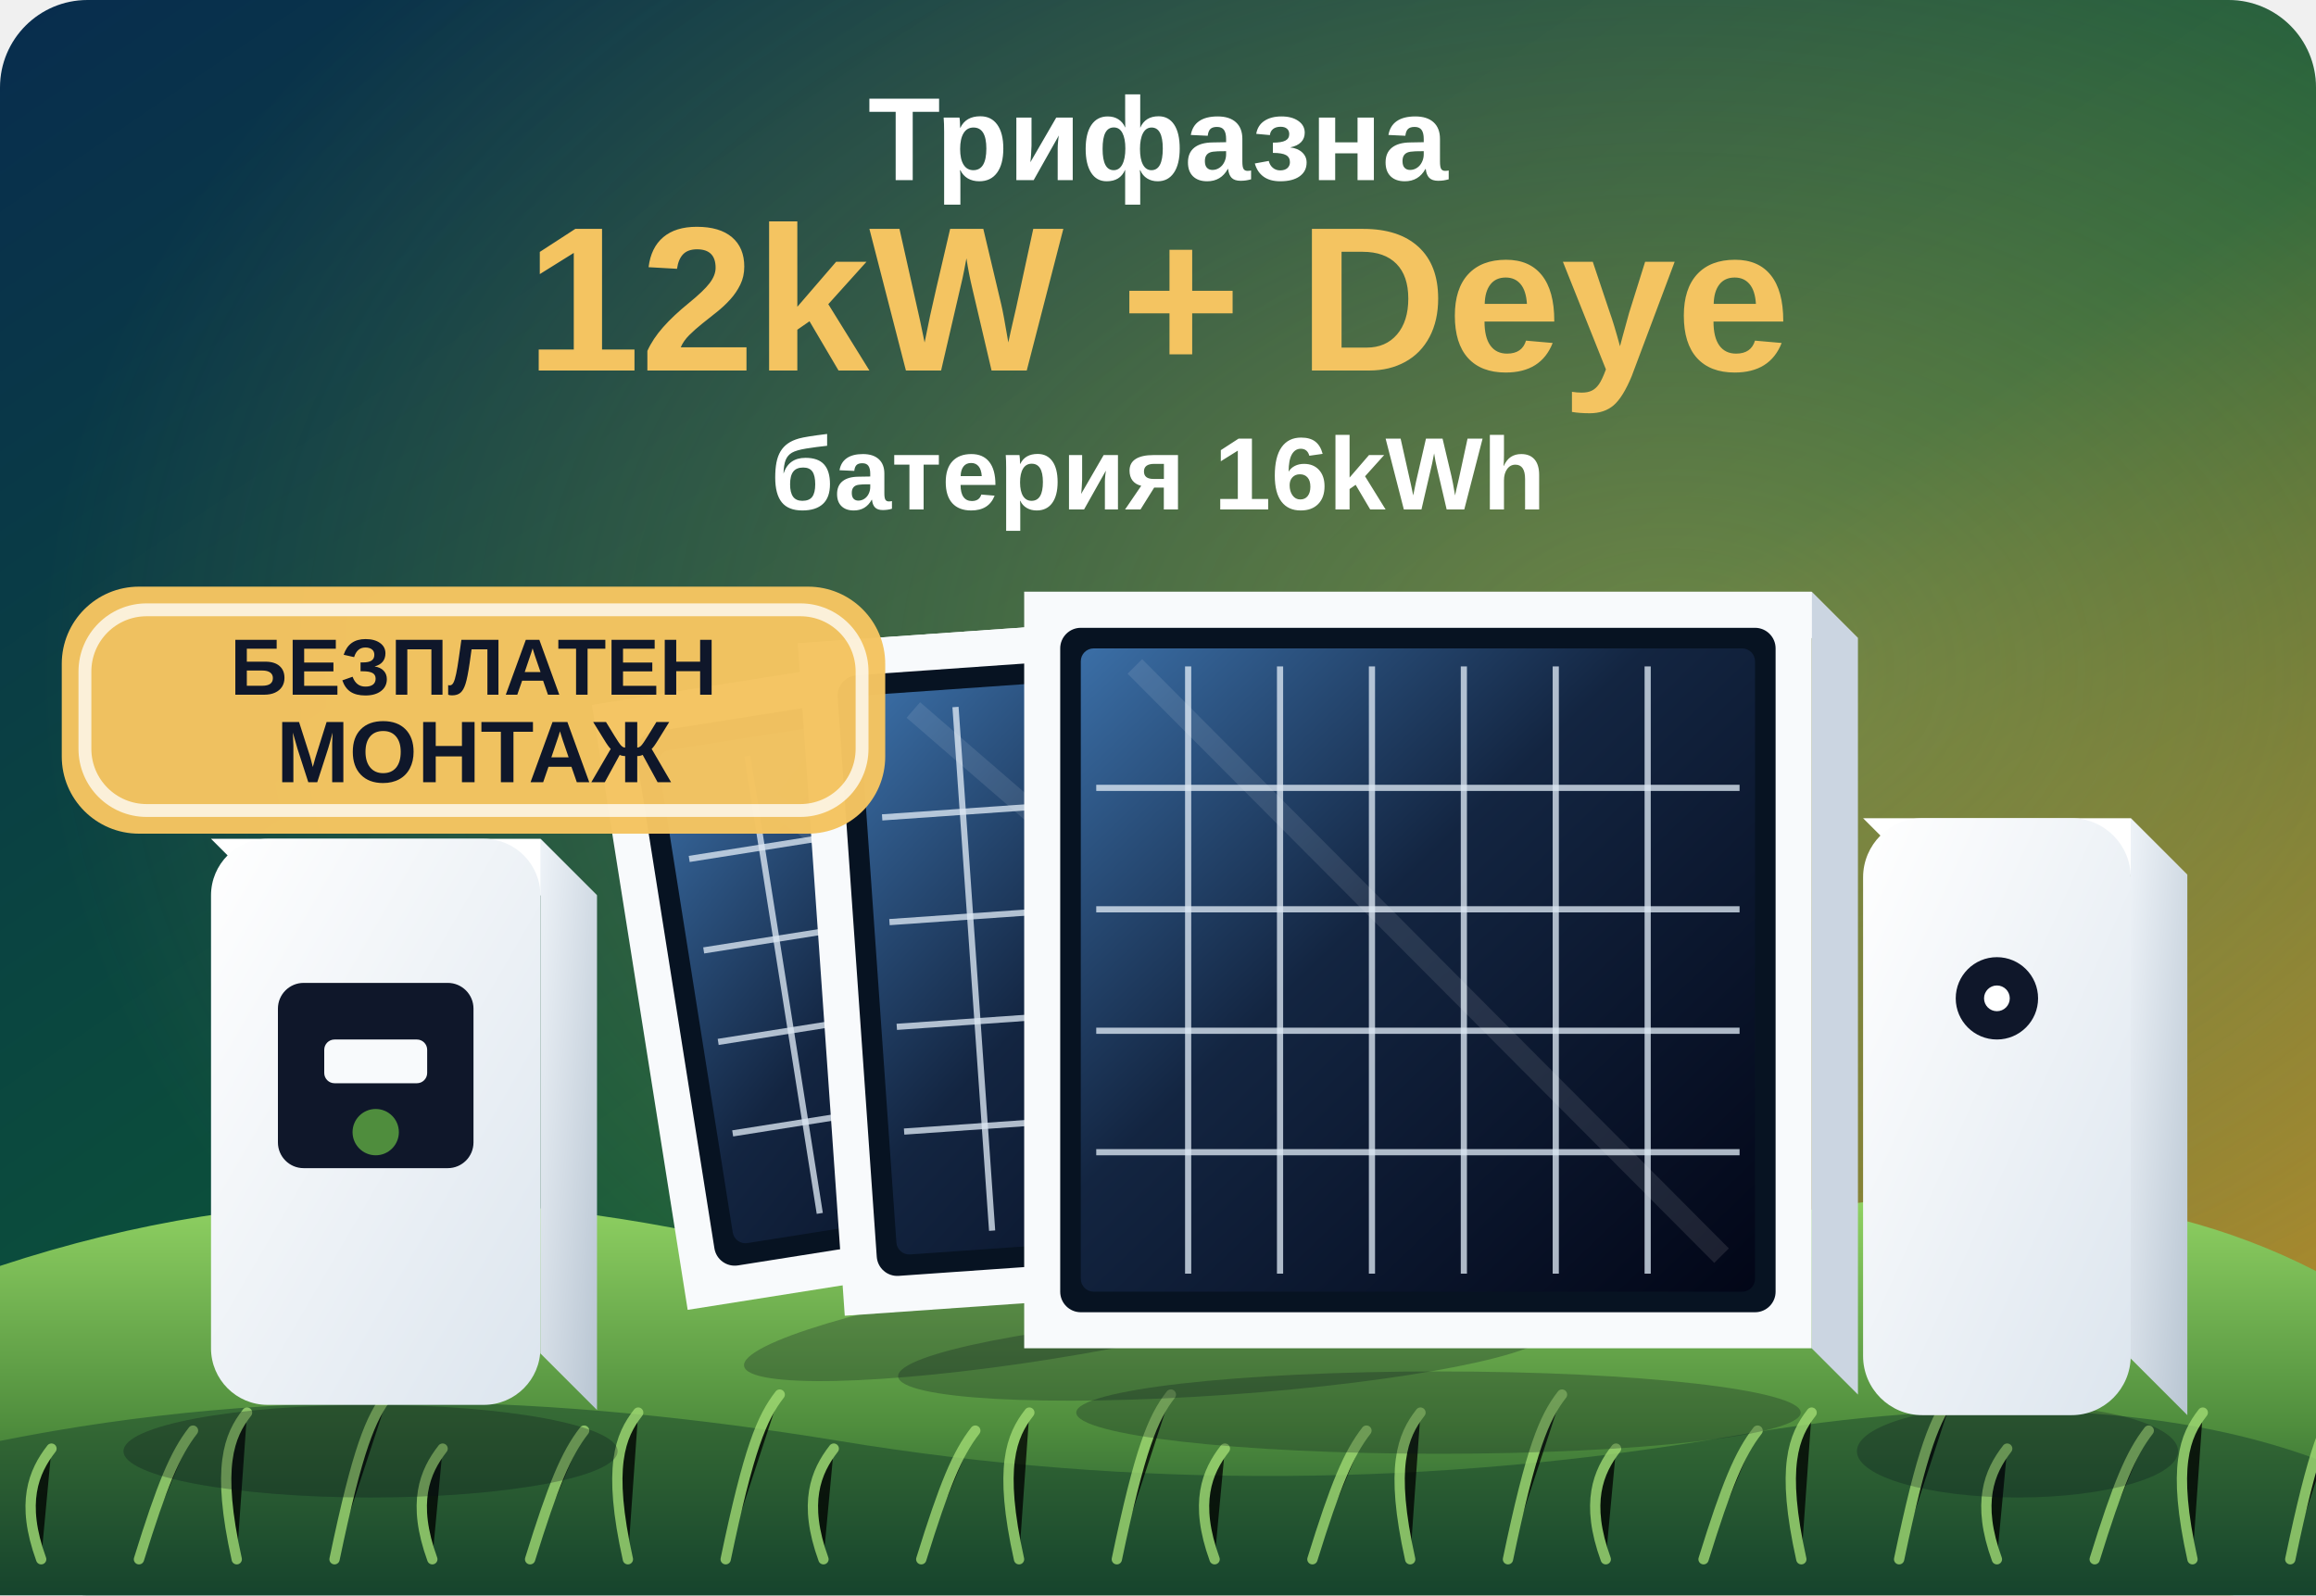
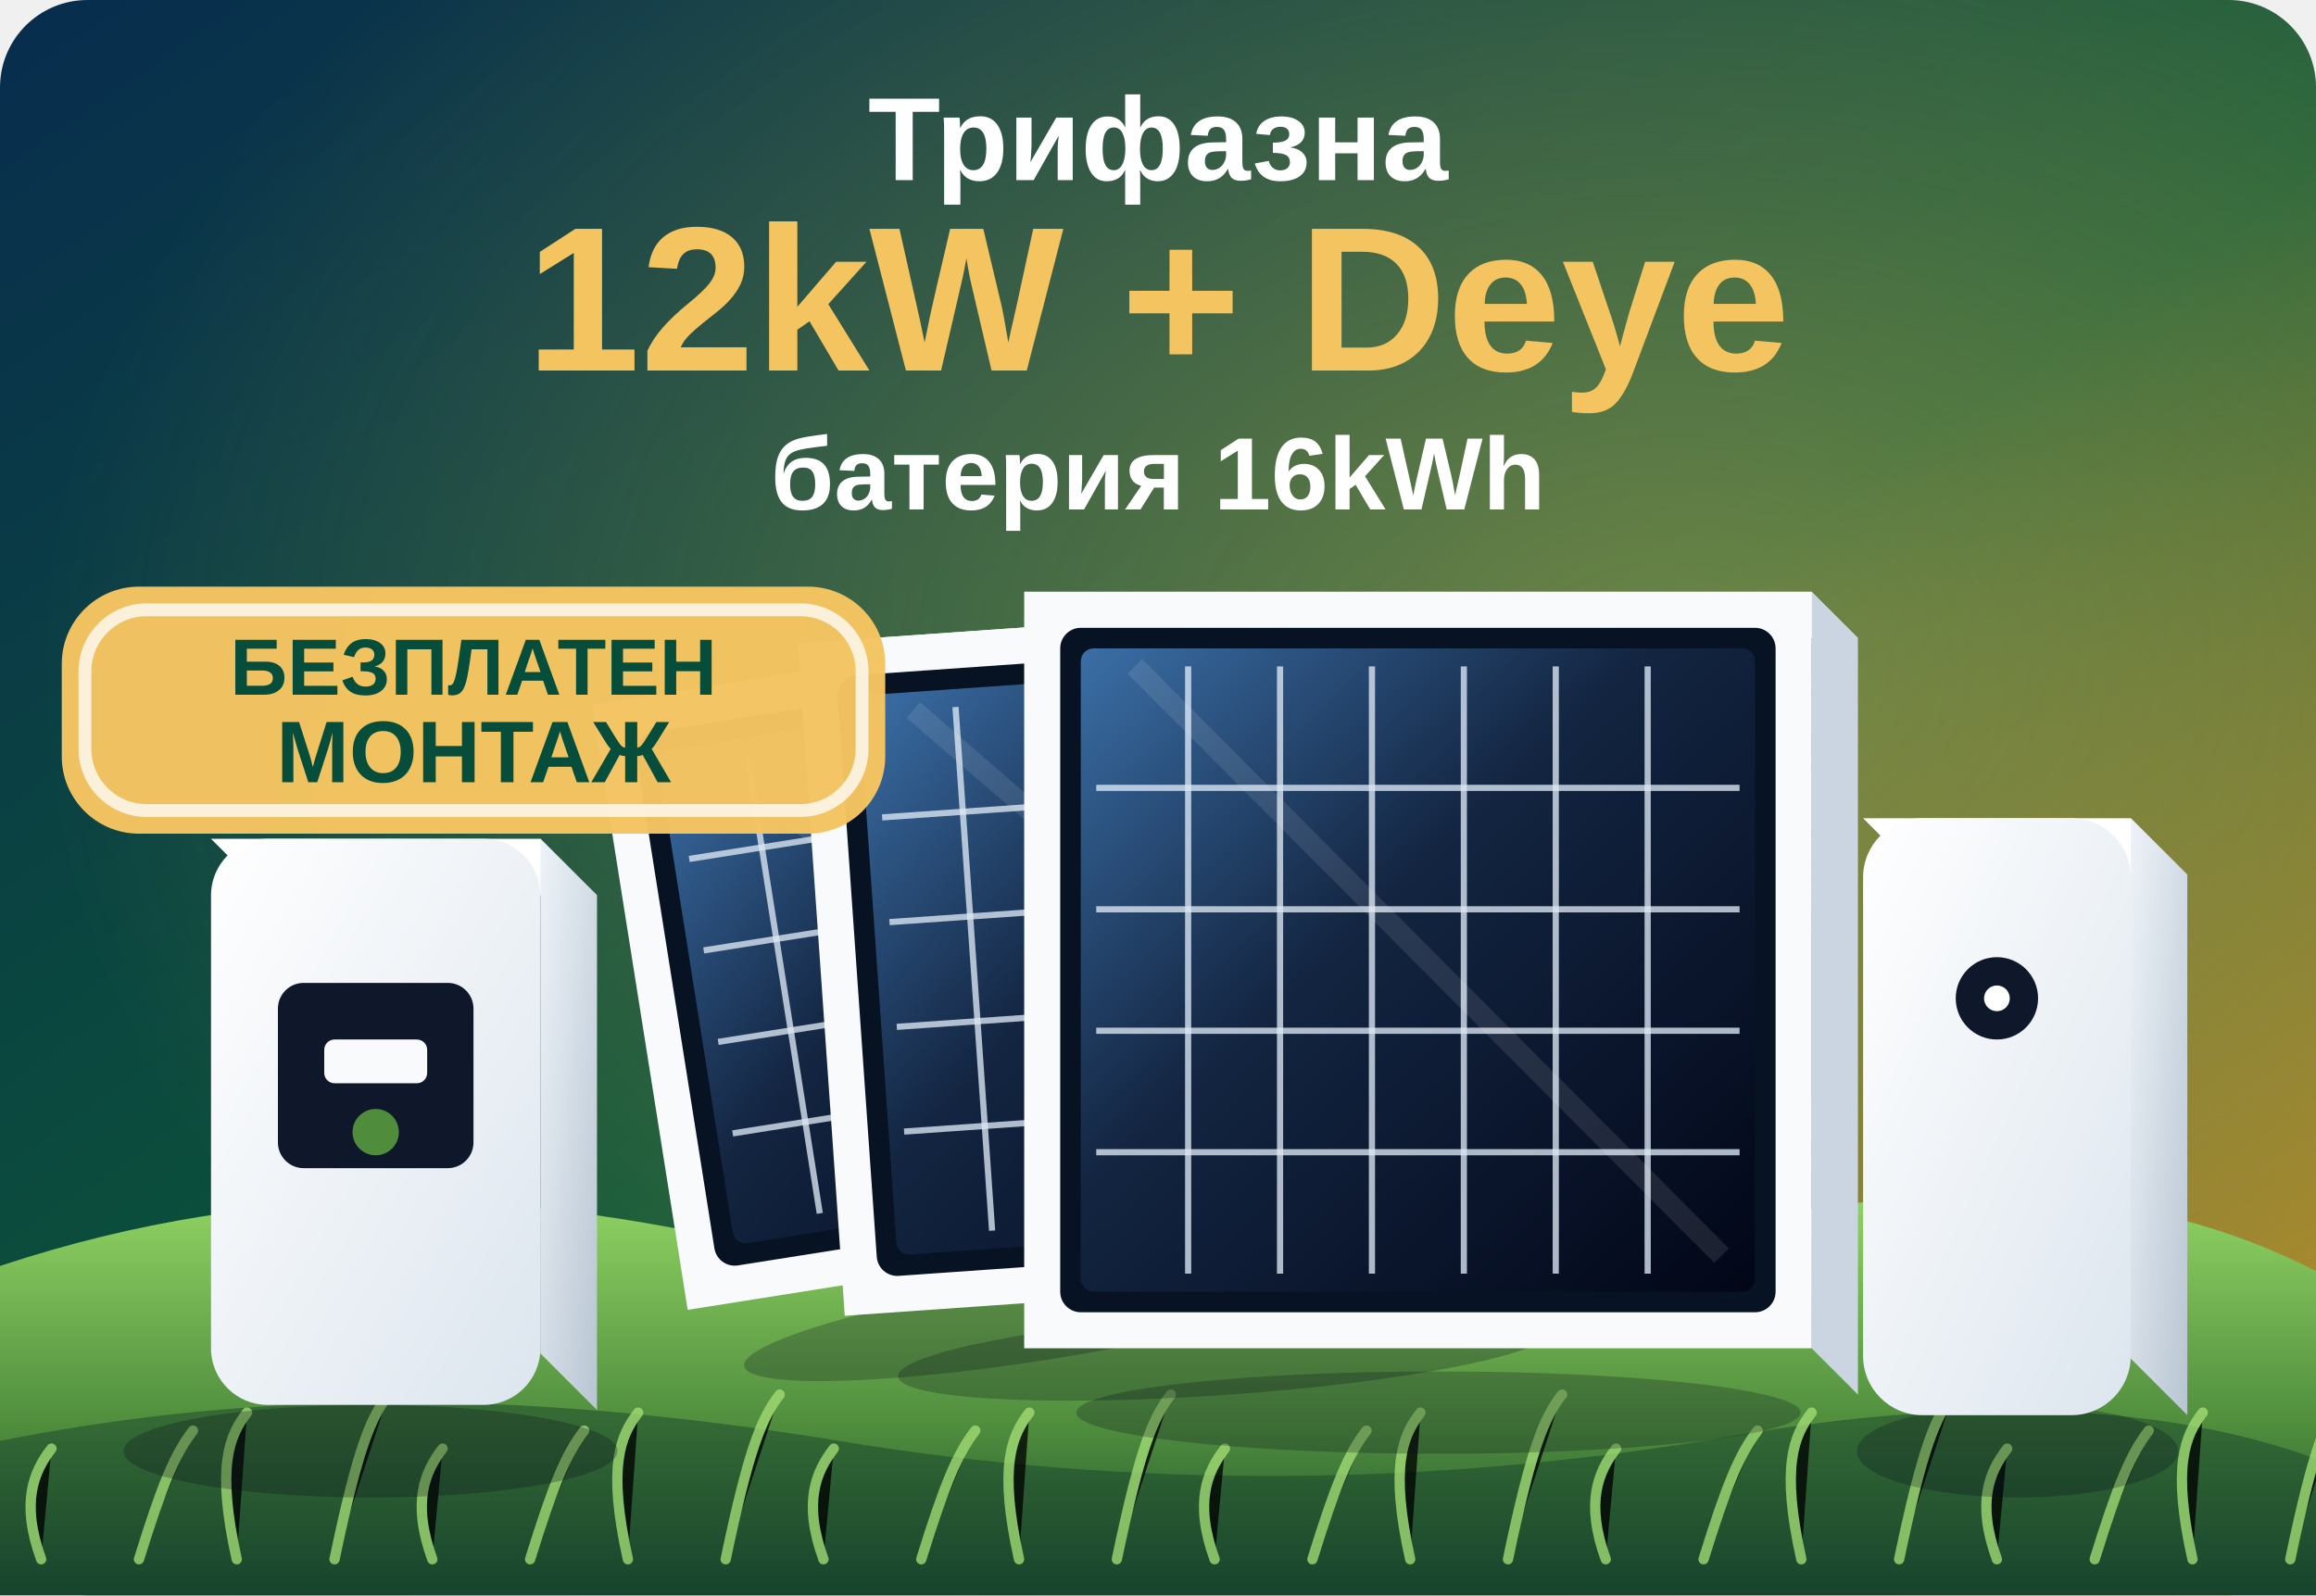
<svg xmlns="http://www.w3.org/2000/svg" width="900" height="620" viewBox="0 0 900 620" role="img" aria-label="Трифазна 12kW Deye 16kWh">
  <defs>
    <linearGradient id="bg" x1="0" y1="0" x2="1" y2="1">
      <stop offset="0" stop-color="#082C4E" />
      <stop offset=".55" stop-color="#0C5836" />
      <stop offset="1" stop-color="#C38A22" />
    </linearGradient>
    <radialGradient id="warm" cx=".72" cy=".42" r=".7">
      <stop offset="0" stop-color="#F5C45E" stop-opacity=".42" />
      <stop offset="1" stop-color="#F5C45E" stop-opacity="0" />
    </radialGradient>
    <linearGradient id="panelGlass" x1="0" y1="0" x2="1" y2="1">
      <stop offset="0" stop-color="#3B6FA7" />
      <stop offset=".42" stop-color="#132541" />
      <stop offset="1" stop-color="#020617" />
    </linearGradient>
    <linearGradient id="deviceFront" x1="0" y1="0" x2="1" y2="1">
      <stop offset="0" stop-color="#FFFFFF" />
      <stop offset="1" stop-color="#DCE5EE" />
    </linearGradient>
    <linearGradient id="deviceSide" x1="0" y1="0" x2="1" y2="1">
      <stop offset="0" stop-color="#EEF3F8" />
      <stop offset="1" stop-color="#B8C5D2" />
    </linearGradient>
    <linearGradient id="grass" x1="0" y1="0" x2="0" y2="1">
      <stop offset="0" stop-color="#91D363" />
      <stop offset=".58" stop-color="#4F8D3D" />
      <stop offset="1" stop-color="#17482F" />
    </linearGradient>
  </defs>
  <rect width="900" height="620" rx="34" fill="url(#bg)" />
  <rect width="900" height="620" rx="34" fill="url(#warm)" />
  <path class="offer-grass" d="M0 492c106 -35 204 -31 310 -4 118 29 219 29 337 -5 102 -29 187 -23 253 11v126H0z" fill="url(#grass)" />
  <path class="offer-grass" d="M0 560c110 -22 216 -18 326 0 115 19 232 18 348 -2 92 -16 169 -12 226 9v53H0z" fill="#143F2A" opacity=".48" />
  <path d="M16 606c-8 -22 -3 -34 4 -43" stroke="#A6DF76" stroke-width="4" stroke-linecap="round" opacity=".76" />
  <path d="M54 606c9 -29 14 -41 21 -50" stroke="#A6DF76" stroke-width="4" stroke-linecap="round" opacity=".76" />
  <path d="M92 606c-8 -36 -3 -48 4 -57" stroke="#A6DF76" stroke-width="4" stroke-linecap="round" opacity=".76" />
  <path d="M130 606c9 -43 14 -55 21 -64" stroke="#A6DF76" stroke-width="4" stroke-linecap="round" opacity=".76" />
  <path d="M168 606c-8 -22 -3 -34 4 -43" stroke="#A6DF76" stroke-width="4" stroke-linecap="round" opacity=".76" />
  <path d="M206 606c9 -29 14 -41 21 -50" stroke="#A6DF76" stroke-width="4" stroke-linecap="round" opacity=".76" />
  <path d="M244 606c-8 -36 -3 -48 4 -57" stroke="#A6DF76" stroke-width="4" stroke-linecap="round" opacity=".76" />
  <path d="M282 606c9 -43 14 -55 21 -64" stroke="#A6DF76" stroke-width="4" stroke-linecap="round" opacity=".76" />
  <path d="M320 606c-8 -22 -3 -34 4 -43" stroke="#A6DF76" stroke-width="4" stroke-linecap="round" opacity=".76" />
  <path d="M358 606c9 -29 14 -41 21 -50" stroke="#A6DF76" stroke-width="4" stroke-linecap="round" opacity=".76" />
  <path d="M396 606c-8 -36 -3 -48 4 -57" stroke="#A6DF76" stroke-width="4" stroke-linecap="round" opacity=".76" />
  <path d="M434 606c9 -43 14 -55 21 -64" stroke="#A6DF76" stroke-width="4" stroke-linecap="round" opacity=".76" />
  <path d="M472 606c-8 -22 -3 -34 4 -43" stroke="#A6DF76" stroke-width="4" stroke-linecap="round" opacity=".76" />
  <path d="M510 606c9 -29 14 -41 21 -50" stroke="#A6DF76" stroke-width="4" stroke-linecap="round" opacity=".76" />
  <path d="M548 606c-8 -36 -3 -48 4 -57" stroke="#A6DF76" stroke-width="4" stroke-linecap="round" opacity=".76" />
  <path d="M586 606c9 -43 14 -55 21 -64" stroke="#A6DF76" stroke-width="4" stroke-linecap="round" opacity=".76" />
  <path d="M624 606c-8 -22 -3 -34 4 -43" stroke="#A6DF76" stroke-width="4" stroke-linecap="round" opacity=".76" />
  <path d="M662 606c9 -29 14 -41 21 -50" stroke="#A6DF76" stroke-width="4" stroke-linecap="round" opacity=".76" />
  <path d="M700 606c-8 -36 -3 -48 4 -57" stroke="#A6DF76" stroke-width="4" stroke-linecap="round" opacity=".76" />
  <path d="M738 606c9 -43 14 -55 21 -64" stroke="#A6DF76" stroke-width="4" stroke-linecap="round" opacity=".76" />
  <path d="M776 606c-8 -22 -3 -34 4 -43" stroke="#A6DF76" stroke-width="4" stroke-linecap="round" opacity=".76" />
  <path d="M814 606c9 -29 14 -41 21 -50" stroke="#A6DF76" stroke-width="4" stroke-linecap="round" opacity=".76" />
  <path d="M852 606c-8 -36 -3 -48 4 -57" stroke="#A6DF76" stroke-width="4" stroke-linecap="round" opacity=".76" />
  <path d="M890 606c9 -43 14 -55 21 -64" stroke="#A6DF76" stroke-width="4" stroke-linecap="round" opacity=".76" />
  <g font-family="Arial, sans-serif" text-anchor="middle">
    <text x="450" y="70" font-size="46" font-weight="900" fill="#FFFFFF">Трифазна</text>
    <text x="450" y="144" font-size="80" font-weight="900" fill="#F4C461">12kW + Deye</text>
    <text x="450" y="198" font-size="40" font-weight="900" fill="#FFFFFF">батерия 16kWh</text>
  </g>
  <g class="solar-module">
    <g class="panel-3d" transform="translate(230 274) rotate(-9)">
      <ellipse cx="136" cy="263" rx="117.76" ry="16" fill="#020617" opacity=".24" />
      <polygon points="18,18 274,18 256,0 0,0" fill="#FFFFFF" />
      <polygon points="256,0 274,18 274,256 256,238" fill="#CBD5E1" />
      <polygon points="0,0 256,0 256,238 0,238" fill="#F8FAFC" />
      <rect x="14" y="14" width="228" height="210" rx="8" fill="#071322" />
      <rect x="22" y="22" width="212" height="194" rx="5" fill="url(#panelGlass)" />
      <line x1="56.571" y1="29" x2="56.571" y2="209" stroke="#DCE8F4" stroke-width="2.4" opacity=".78" />
      <line x1="85.143" y1="29" x2="85.143" y2="209" stroke="#DCE8F4" stroke-width="2.4" opacity=".78" />
      <line x1="113.714" y1="29" x2="113.714" y2="209" stroke="#DCE8F4" stroke-width="2.4" opacity=".78" />
      <line x1="142.286" y1="29" x2="142.286" y2="209" stroke="#DCE8F4" stroke-width="2.4" opacity=".78" />
      <line x1="170.857" y1="29" x2="170.857" y2="209" stroke="#DCE8F4" stroke-width="2.4" opacity=".78" />
      <line x1="199.429" y1="29" x2="199.429" y2="209" stroke="#DCE8F4" stroke-width="2.4" opacity=".78" />
      <line x1="28" y1="65" x2="228" y2="65" stroke="#DCE8F4" stroke-width="2.4" opacity=".78" />
      <line x1="28" y1="101" x2="228" y2="101" stroke="#DCE8F4" stroke-width="2.4" opacity=".78" />
      <line x1="28" y1="137" x2="228" y2="137" stroke="#DCE8F4" stroke-width="2.4" opacity=".78" />
      <line x1="28" y1="173" x2="228" y2="173" stroke="#DCE8F4" stroke-width="2.4" opacity=".78" />
      <path d="M43 29L221 202" stroke="#FFFFFF" stroke-width="8" opacity=".1" />
    </g>
    <g class="panel-3d" transform="translate(310 250) rotate(-4)">
      <ellipse cx="146" cy="287" rx="126.96" ry="16" fill="#020617" opacity=".24" />
      <polygon points="18,18 294,18 276,0 0,0" fill="#FFFFFF" />
      <polygon points="276,0 294,18 294,280 276,262" fill="#CBD5E1" />
      <polygon points="0,0 276,0 276,262 0,262" fill="#F8FAFC" />
      <rect x="14" y="14" width="248" height="234" rx="8" fill="#071322" />
      <rect x="22" y="22" width="232" height="218" rx="5" fill="url(#panelGlass)" />
      <line x1="59.429" y1="29" x2="59.429" y2="233" stroke="#DCE8F4" stroke-width="2.4" opacity=".78" />
      <line x1="90.857" y1="29" x2="90.857" y2="233" stroke="#DCE8F4" stroke-width="2.4" opacity=".78" />
      <line x1="122.286" y1="29" x2="122.286" y2="233" stroke="#DCE8F4" stroke-width="2.4" opacity=".78" />
      <line x1="153.714" y1="29" x2="153.714" y2="233" stroke="#DCE8F4" stroke-width="2.4" opacity=".78" />
      <line x1="185.143" y1="29" x2="185.143" y2="233" stroke="#DCE8F4" stroke-width="2.4" opacity=".78" />
      <line x1="216.571" y1="29" x2="216.571" y2="233" stroke="#DCE8F4" stroke-width="2.4" opacity=".78" />
      <line x1="28" y1="69.8" x2="248" y2="69.8" stroke="#DCE8F4" stroke-width="2.4" opacity=".78" />
      <line x1="28" y1="110.6" x2="248" y2="110.6" stroke="#DCE8F4" stroke-width="2.4" opacity=".78" />
      <line x1="28" y1="151.4" x2="248" y2="151.4" stroke="#DCE8F4" stroke-width="2.4" opacity=".78" />
      <line x1="28" y1="192.2" x2="248" y2="192.2" stroke="#DCE8F4" stroke-width="2.4" opacity=".78" />
      <path d="M43 29L241 226" stroke="#FFFFFF" stroke-width="8" opacity=".1" />
    </g>
    <g class="panel-3d" transform="translate(398 230) rotate(0)">
      <ellipse cx="161" cy="319" rx="140.76" ry="16" fill="#020617" opacity=".24" />
      <polygon points="18,18 324,18 306,0 0,0" fill="#FFFFFF" />
      <polygon points="306,0 324,18 324,312 306,294" fill="#CBD5E1" />
      <polygon points="0,0 306,0 306,294 0,294" fill="#F8FAFC" />
      <rect x="14" y="14" width="278" height="266" rx="8" fill="#071322" />
      <rect x="22" y="22" width="262" height="250" rx="5" fill="url(#panelGlass)" />
      <line x1="63.714" y1="29" x2="63.714" y2="265" stroke="#DCE8F4" stroke-width="2.4" opacity=".78" />
      <line x1="99.429" y1="29" x2="99.429" y2="265" stroke="#DCE8F4" stroke-width="2.4" opacity=".78" />
      <line x1="135.143" y1="29" x2="135.143" y2="265" stroke="#DCE8F4" stroke-width="2.4" opacity=".78" />
      <line x1="170.857" y1="29" x2="170.857" y2="265" stroke="#DCE8F4" stroke-width="2.4" opacity=".78" />
      <line x1="206.571" y1="29" x2="206.571" y2="265" stroke="#DCE8F4" stroke-width="2.4" opacity=".78" />
      <line x1="242.286" y1="29" x2="242.286" y2="265" stroke="#DCE8F4" stroke-width="2.4" opacity=".78" />
      <line x1="28" y1="76.2" x2="278" y2="76.2" stroke="#DCE8F4" stroke-width="2.4" opacity=".78" />
      <line x1="28" y1="123.4" x2="278" y2="123.4" stroke="#DCE8F4" stroke-width="2.4" opacity=".78" />
      <line x1="28" y1="170.6" x2="278" y2="170.6" stroke="#DCE8F4" stroke-width="2.4" opacity=".78" />
      <line x1="28" y1="217.8" x2="278" y2="217.8" stroke="#DCE8F4" stroke-width="2.4" opacity=".78" />
      <path d="M43 29L271 258" stroke="#FFFFFF" stroke-width="8" opacity=".1" />
    </g>
  </g>
  <g class="hero-product">
    <g class="inverter-3d">
      <ellipse cx="144" cy="564" rx="96" ry="18" fill="#020617" opacity=".26" />
      <polygon points="82,326 210,326 232,348 104,348" fill="#FFFFFF" />
      <polygon points="210,326 232,348 232,548 210,526" fill="url(#deviceSide)" />
      <rect x="82" y="326" width="128" height="220" rx="22" fill="url(#deviceFront)" />
      <rect x="108" y="382" width="76" height="72" rx="10" fill="#0F172A" />
      <rect x="126" y="404" width="40" height="17" rx="4" fill="#F8FAFC" />
      <circle cx="146" cy="440" r="9" fill="#4F8D3D" />
    </g>
  </g>
  <g class="hero-product">
    <g class="battery-3d">
      <ellipse cx="784" cy="564" rx="62.4" ry="18" fill="#020617" opacity=".24" />
      <polygon points="724,318 828,318 850,340 746,340" fill="#FFFFFF" />
      <polygon points="828,318 850,340 850,550 828,528" fill="url(#deviceSide)" />
      <rect x="724" y="318" width="104" height="232" rx="23" fill="url(#deviceFront)" />
      <circle cx="776" cy="388" r="16" fill="#0F172A" />
      <circle cx="776" cy="388" r="5" fill="#FFFFFF" />
    </g>
  </g>
  <g class="free-install-badge" transform="translate(24 228)">
    <rect width="320" height="96" rx="30" fill="#F4C461" opacity=".98" />
    <rect x="9" y="9" width="302" height="78" rx="24" fill="none" stroke="#FFFFFF" stroke-width="5" opacity=".76" />
-     <text x="160" y="42" text-anchor="middle" font-family="Arial, sans-serif" font-size="31" font-weight="900" fill="#0F172A">БЕЗПЛАТЕН</text>
-     <text x="160" y="76" text-anchor="middle" font-family="Arial, sans-serif" font-size="34" font-weight="900" fill="#0F172A">МОНТАЖ</text>
+     <text x="160" y="42" text-anchor="middle" font-family="Arial, sans-serif" font-size="31" font-weight="900" fill="#064E3B">БЕЗПЛАТЕН</text>
+     <text x="160" y="76" text-anchor="middle" font-family="Arial, sans-serif" font-size="34" font-weight="900" fill="#064E3B">МОНТАЖ</text>
  </g>
</svg>
